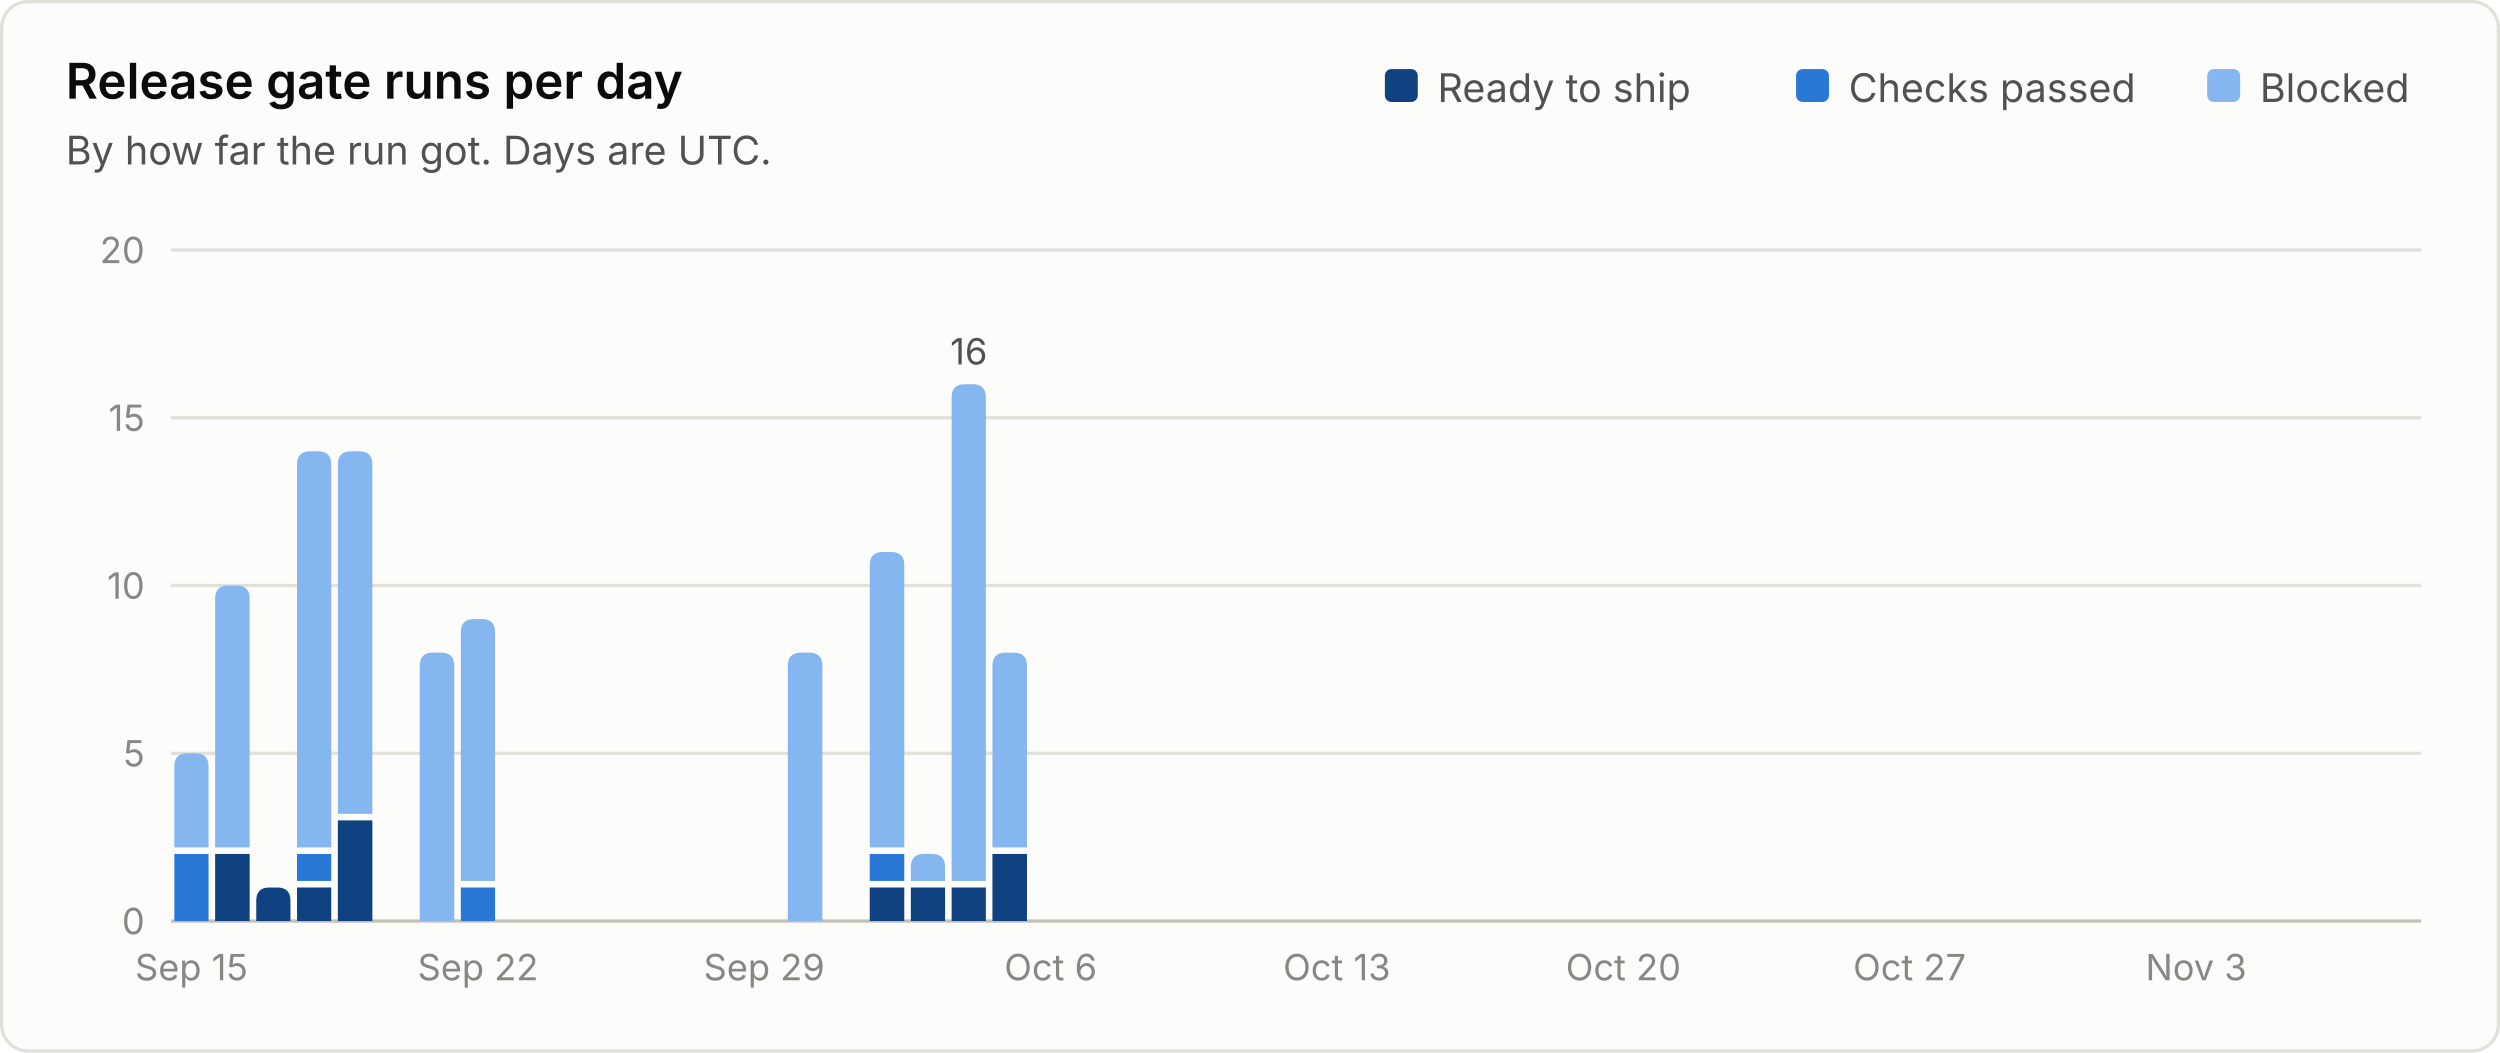
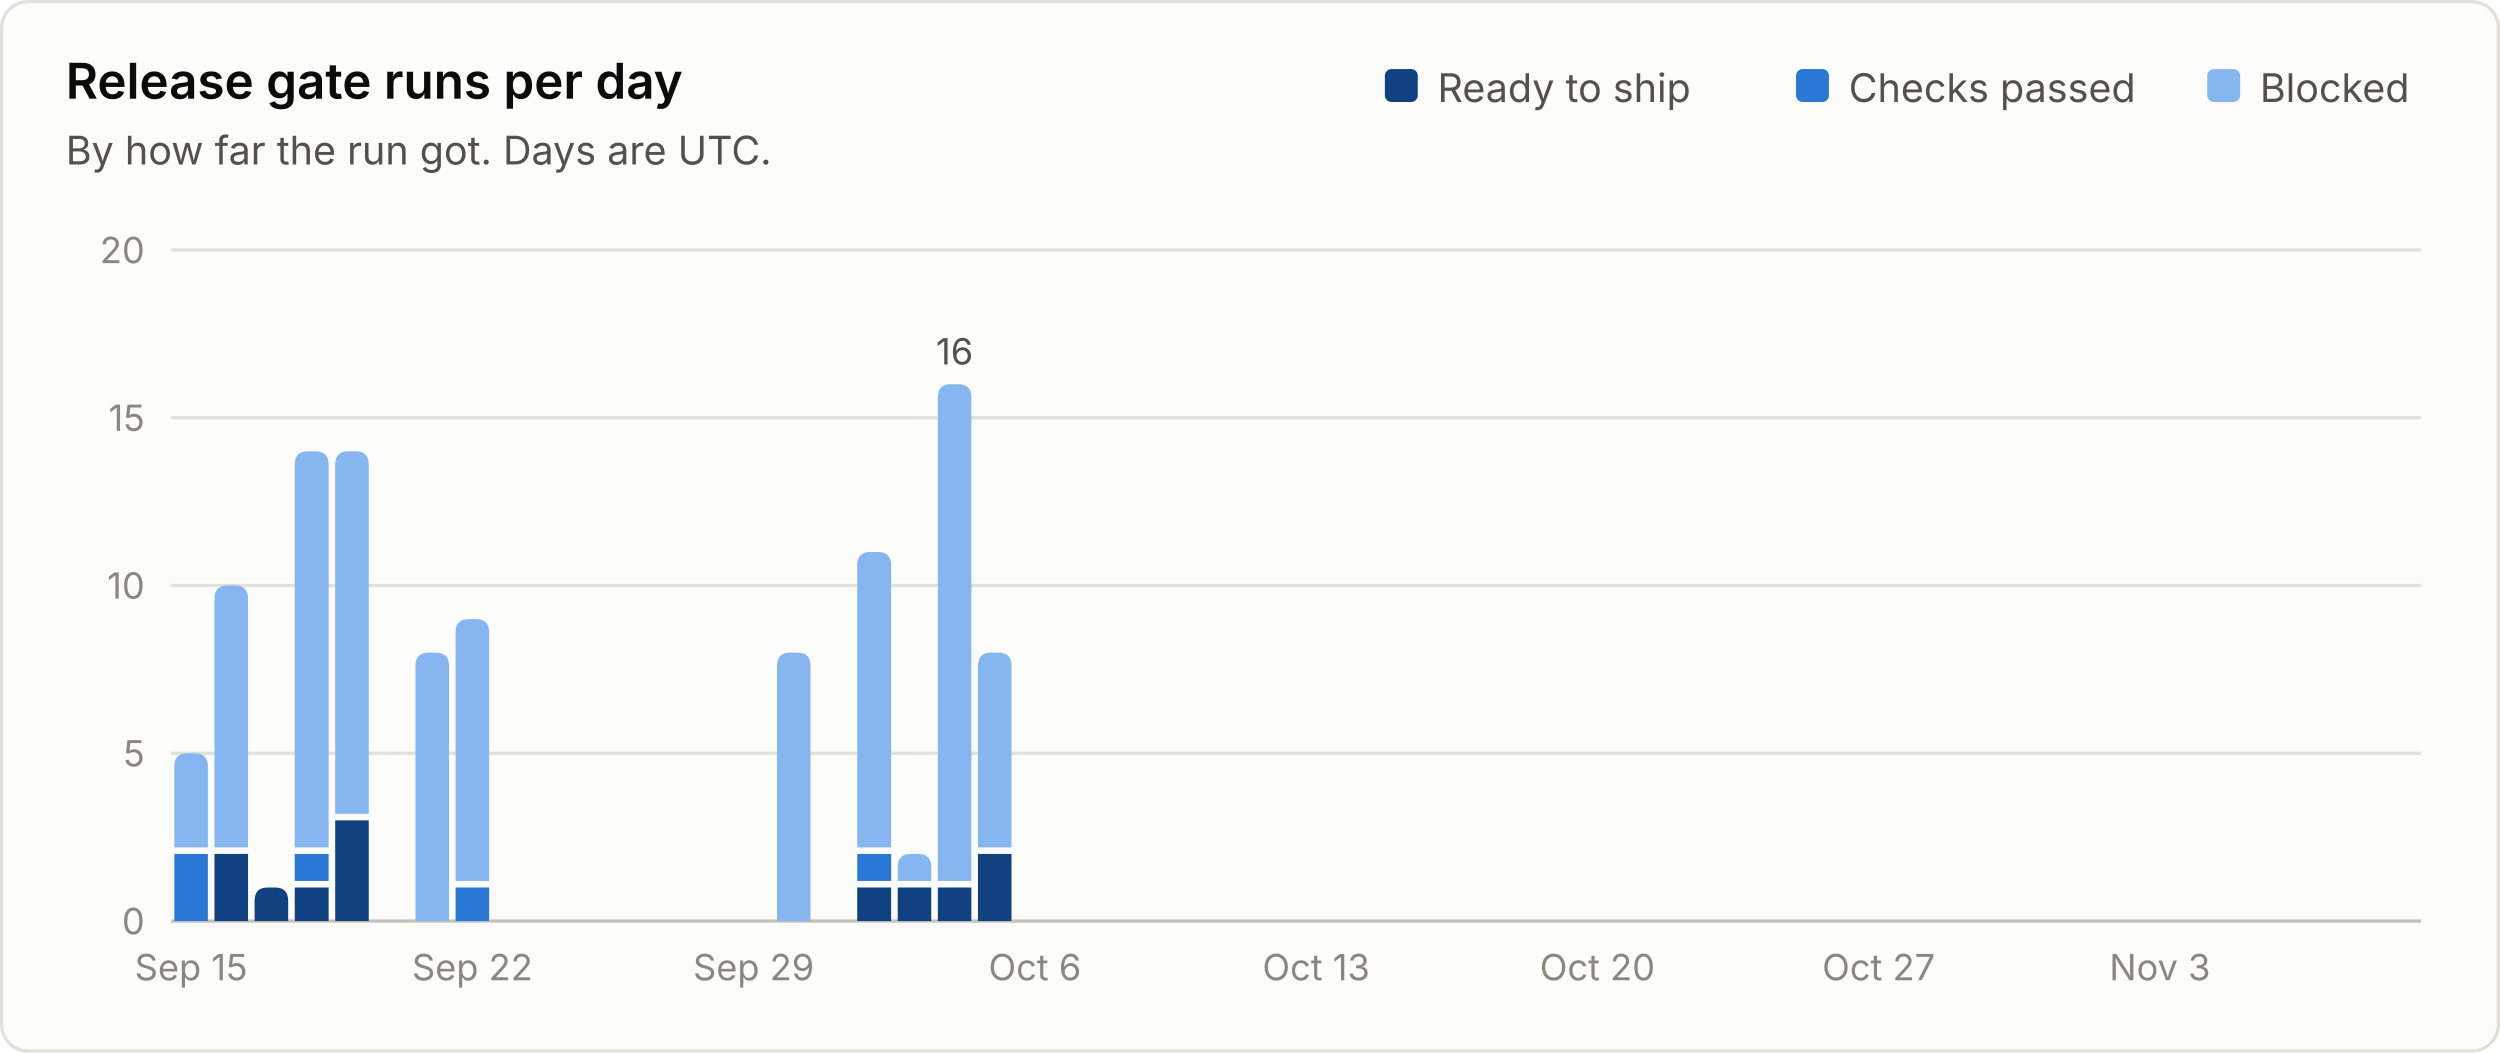
<svg xmlns="http://www.w3.org/2000/svg" viewBox="0 0 760 320" width="760" height="320" role="img" font-family="system-ui, -apple-system, 'Segoe UI', sans-serif">
  <rect x="0.5" y="0.5" width="759" height="319" rx="8" fill="#fcfcfb" stroke="#e1e0d9" />
  <text x="20.0" y="30.0" fill="#0b0b0b" font-size="15" font-weight="600" text-anchor="start">Release gate runs per day</text>
  <text x="20.0" y="50.0" fill="#52514e" font-size="12" font-weight="400" text-anchor="start">By how far the run got. Days are UTC.</text>
  <line x1="52" y1="280.0" x2="736" y2="280.0" stroke="#c3c2b7" stroke-width="1" />
  <text x="44.0" y="284.0" fill="#898781" font-size="11" font-weight="400" text-anchor="end">0</text>
  <line x1="52" y1="229.0" x2="736" y2="229.0" stroke="#e1e0d9" stroke-width="1" />
  <text x="44.0" y="233.0" fill="#898781" font-size="11" font-weight="400" text-anchor="end">5</text>
  <line x1="52" y1="178.0" x2="736" y2="178.0" stroke="#e1e0d9" stroke-width="1" />
  <text x="44.0" y="182.0" fill="#898781" font-size="11" font-weight="400" text-anchor="end">10</text>
  <line x1="52" y1="127.0" x2="736" y2="127.0" stroke="#e1e0d9" stroke-width="1" />
  <text x="44.0" y="131.0" fill="#898781" font-size="11" font-weight="400" text-anchor="end">15</text>
  <line x1="52" y1="76.0" x2="736" y2="76.0" stroke="#e1e0d9" stroke-width="1" />
  <text x="44.0" y="80.0" fill="#898781" font-size="11" font-weight="400" text-anchor="end">20</text>
  <text x="687.0" y="31.0" fill="#52514e" font-size="12" font-weight="400" text-anchor="start">Blocked</text>
  <rect x="671.0" y="21" width="10" height="10" rx="2" fill="#86b6ef" />
  <text x="562.0" y="31.0" fill="#52514e" font-size="12" font-weight="400" text-anchor="start">Checks passed</text>
  <rect x="546.0" y="21" width="10" height="10" rx="2" fill="#2a78d6" />
  <text x="437.0" y="31.0" fill="#52514e" font-size="12" font-weight="400" text-anchor="start">Ready to ship</text>
  <rect x="421.0" y="21" width="10" height="10" rx="2" fill="#104281" />
-   <path d="M53.0 280.0 V259.6 Q53.0 259.6 53.0 259.6 H63.4 Q63.4 259.6 63.4 259.6 V280.0 Z" fill="#2a78d6" />
-   <path d="M53.0 257.6 V233.0 Q53.0 229.0 57.0 229.0 H59.4 Q63.4 229.0 63.4 233.0 V257.6 Z" fill="#86b6ef" />
-   <text x="58.2" y="298.0" fill="#898781" font-size="11" font-weight="400" text-anchor="middle">Sep 15</text>
-   <path d="M65.4 280.0 V259.6 Q65.4 259.6 65.4 259.6 H75.9 Q75.9 259.6 75.9 259.6 V280.0 Z" fill="#104281" />
-   <path d="M65.4 257.6 V182.0 Q65.4 178.0 69.4 178.0 H71.9 Q75.9 178.0 75.9 182.0 V257.6 Z" fill="#86b6ef" />
-   <path d="M77.9 280.0 V273.8 Q77.9 269.8 81.9 269.8 H84.3 Q88.3 269.8 88.3 273.8 V280.0 Z" fill="#104281" />
-   <path d="M90.3 280.0 V269.8 Q90.3 269.8 90.3 269.8 H100.7 Q100.7 269.8 100.7 269.8 V280.0 Z" fill="#104281" />
-   <path d="M90.3 267.8 V259.6 Q90.3 259.6 90.3 259.6 H100.7 Q100.7 259.6 100.7 259.6 V267.8 Z" fill="#2a78d6" />
-   <path d="M90.3 257.6 V141.2 Q90.3 137.2 94.3 137.2 H96.7 Q100.7 137.2 100.7 141.2 V257.6 Z" fill="#86b6ef" />
-   <path d="M102.7 280.0 V249.4 Q102.7 249.4 102.7 249.4 H113.2 Q113.2 249.4 113.2 249.4 V280.0 Z" fill="#104281" />
-   <path d="M102.7 247.4 V141.2 Q102.7 137.2 106.7 137.2 H109.2 Q113.2 137.2 113.2 141.2 V247.4 Z" fill="#86b6ef" />
-   <path d="M127.6 280.0 V202.4 Q127.6 198.4 131.6 198.4 H134.1 Q138.1 198.4 138.1 202.4 V280.0 Z" fill="#86b6ef" />
-   <path d="M140.1 280.0 V269.8 Q140.1 269.8 140.1 269.8 H150.5 Q150.5 269.8 150.5 269.8 V280.0 Z" fill="#2a78d6" />
-   <path d="M140.1 267.8 V192.2 Q140.1 188.2 144.1 188.2 H146.5 Q150.5 188.2 150.5 192.2 V267.8 Z" fill="#86b6ef" />
-   <text x="145.3" y="298.0" fill="#898781" font-size="11" font-weight="400" text-anchor="middle">Sep 22</text>
-   <text x="232.3" y="298.0" fill="#898781" font-size="11" font-weight="400" text-anchor="middle">Sep 29</text>
-   <path d="M239.5 280.0 V202.4 Q239.5 198.4 243.5 198.4 H246.0 Q250.0 198.4 250.0 202.4 V280.0 Z" fill="#86b6ef" />
-   <path d="M264.4 280.0 V269.8 Q264.4 269.8 264.4 269.8 H274.9 Q274.9 269.8 274.9 269.8 V280.0 Z" fill="#104281" />
-   <path d="M264.4 267.8 V259.6 Q264.4 259.6 264.4 259.6 H274.9 Q274.9 259.6 274.9 259.6 V267.8 Z" fill="#2a78d6" />
-   <path d="M264.4 257.6 V171.8 Q264.4 167.8 268.4 167.8 H270.9 Q274.9 167.8 274.9 171.8 V257.6 Z" fill="#86b6ef" />
-   <path d="M276.9 280.0 V269.8 Q276.9 269.8 276.9 269.8 H287.3 Q287.3 269.8 287.3 269.8 V280.0 Z" fill="#104281" />
-   <path d="M276.9 267.8 V263.6 Q276.9 259.6 280.9 259.6 H283.3 Q287.3 259.6 287.3 263.6 V267.8 Z" fill="#86b6ef" />
-   <path d="M289.3 280.0 V269.8 Q289.3 269.8 289.3 269.8 H299.7 Q299.7 269.8 299.7 269.8 V280.0 Z" fill="#104281" />
-   <path d="M289.3 267.8 V120.8 Q289.3 116.8 293.3 116.8 H295.7 Q299.7 116.8 299.7 120.8 V267.8 Z" fill="#86b6ef" />
-   <text x="294.5" y="110.8" fill="#52514e" font-size="11" font-weight="400" text-anchor="middle">16</text>
-   <path d="M301.7 280.0 V259.6 Q301.7 259.6 301.7 259.6 H312.2 Q312.2 259.6 312.2 259.6 V280.0 Z" fill="#104281" />
-   <path d="M301.7 257.6 V202.4 Q301.7 198.4 305.7 198.4 H308.2 Q312.2 198.4 312.2 202.4 V257.6 Z" fill="#86b6ef" />
-   <text x="319.4" y="298.0" fill="#898781" font-size="11" font-weight="400" text-anchor="middle">Oct 6</text>
-   <text x="406.4" y="298.0" fill="#898781" font-size="11" font-weight="400" text-anchor="middle">Oct 13</text>
-   <text x="493.5" y="298.0" fill="#898781" font-size="11" font-weight="400" text-anchor="middle">Oct 20</text>
-   <text x="580.5" y="298.0" fill="#898781" font-size="11" font-weight="400" text-anchor="middle">Oct 27</text>
-   <text x="667.6" y="298.0" fill="#898781" font-size="11" font-weight="400" text-anchor="middle">Nov 3</text>
+   <path d="M53.0 280.0 V259.6 Q53.0 259.6 53.0 259.6 H63.2 Q63.2 259.6 63.2 259.6 V280.0 Z" fill="#2a78d6" />
+   <path d="M53.0 257.6 V233.0 Q53.0 229.0 57.0 229.0 H59.2 Q63.2 229.0 63.2 233.0 V257.6 Z" fill="#86b6ef" />
+   <text x="58.1" y="298.0" fill="#898781" font-size="11" font-weight="400" text-anchor="middle">Sep 15</text>
+   <path d="M65.2 280.0 V259.6 Q65.2 259.6 65.2 259.6 H75.4 Q75.4 259.6 75.4 259.6 V280.0 Z" fill="#104281" />
+   <path d="M65.2 257.6 V182.0 Q65.2 178.0 69.2 178.0 H71.4 Q75.4 178.0 75.4 182.0 V257.6 Z" fill="#86b6ef" />
+   <path d="M77.4 280.0 V273.8 Q77.4 269.8 81.4 269.8 H83.6 Q87.6 269.8 87.6 273.8 V280.0 Z" fill="#104281" />
+   <path d="M89.6 280.0 V269.8 Q89.6 269.8 89.6 269.8 H99.9 Q99.9 269.8 99.9 269.8 V280.0 Z" fill="#104281" />
+   <path d="M89.6 267.8 V259.6 Q89.6 259.6 89.6 259.6 H99.9 Q99.9 259.6 99.9 259.6 V267.8 Z" fill="#2a78d6" />
+   <path d="M89.6 257.6 V141.2 Q89.6 137.2 93.6 137.2 H95.9 Q99.9 137.2 99.9 141.2 V257.6 Z" fill="#86b6ef" />
+   <path d="M101.9 280.0 V249.4 Q101.9 249.4 101.9 249.4 H112.1 Q112.1 249.4 112.1 249.4 V280.0 Z" fill="#104281" />
+   <path d="M101.9 247.4 V141.2 Q101.9 137.2 105.9 137.2 H108.1 Q112.1 137.2 112.1 141.2 V247.4 Z" fill="#86b6ef" />
+   <path d="M126.3 280.0 V202.4 Q126.3 198.4 130.3 198.4 H132.5 Q136.5 198.4 136.5 202.4 V280.0 Z" fill="#86b6ef" />
+   <path d="M138.5 280.0 V269.8 Q138.5 269.8 138.5 269.8 H148.7 Q148.7 269.8 148.7 269.8 V280.0 Z" fill="#2a78d6" />
+   <path d="M138.5 267.8 V192.2 Q138.5 188.2 142.5 188.2 H144.7 Q148.7 188.2 148.7 192.2 V267.8 Z" fill="#86b6ef" />
+   <text x="143.6" y="298.0" fill="#898781" font-size="11" font-weight="400" text-anchor="middle">Sep 22</text>
+   <text x="229.1" y="298.0" fill="#898781" font-size="11" font-weight="400" text-anchor="middle">Sep 29</text>
+   <path d="M236.2 280.0 V202.4 Q236.2 198.4 240.2 198.4 H242.4 Q246.4 198.4 246.4 202.4 V280.0 Z" fill="#86b6ef" />
+   <path d="M260.6 280.0 V269.8 Q260.6 269.8 260.6 269.8 H270.9 Q270.9 269.8 270.9 269.8 V280.0 Z" fill="#104281" />
+   <path d="M260.6 267.8 V259.6 Q260.6 259.6 260.6 259.6 H270.9 Q270.9 259.6 270.9 259.6 V267.8 Z" fill="#2a78d6" />
+   <path d="M260.6 257.6 V171.8 Q260.6 167.8 264.6 167.8 H266.9 Q270.9 167.8 270.9 171.8 V257.6 Z" fill="#86b6ef" />
+   <path d="M272.9 280.0 V269.8 Q272.9 269.8 272.9 269.8 H283.1 Q283.1 269.8 283.1 269.8 V280.0 Z" fill="#104281" />
+   <path d="M272.9 267.8 V263.6 Q272.9 259.6 276.9 259.6 H279.1 Q283.1 259.6 283.1 263.6 V267.8 Z" fill="#86b6ef" />
+   <path d="M285.1 280.0 V269.8 Q285.1 269.8 285.1 269.8 H295.3 Q295.3 269.8 295.3 269.8 V280.0 Z" fill="#104281" />
+   <path d="M285.1 267.8 V120.8 Q285.1 116.8 289.1 116.8 H291.3 Q295.3 116.8 295.3 120.8 V267.8 Z" fill="#86b6ef" />
+   <text x="290.2" y="110.8" fill="#52514e" font-size="11" font-weight="400" text-anchor="middle">16</text>
+   <path d="M297.3 280.0 V259.6 Q297.3 259.6 297.3 259.6 H307.5 Q307.5 259.6 307.5 259.6 V280.0 Z" fill="#104281" />
+   <path d="M297.3 257.6 V202.4 Q297.3 198.4 301.3 198.4 H303.5 Q307.5 198.4 307.5 202.4 V257.6 Z" fill="#86b6ef" />
+   <text x="314.6" y="298.0" fill="#898781" font-size="11" font-weight="400" text-anchor="middle">Oct 6</text>
+   <text x="400.1" y="298.0" fill="#898781" font-size="11" font-weight="400" text-anchor="middle">Oct 13</text>
+   <text x="485.6" y="298.0" fill="#898781" font-size="11" font-weight="400" text-anchor="middle">Oct 20</text>
+   <text x="571.1" y="298.0" fill="#898781" font-size="11" font-weight="400" text-anchor="middle">Oct 27</text>
+   <text x="656.6" y="298.0" fill="#898781" font-size="11" font-weight="400" text-anchor="middle">Nov 3</text>
</svg>
